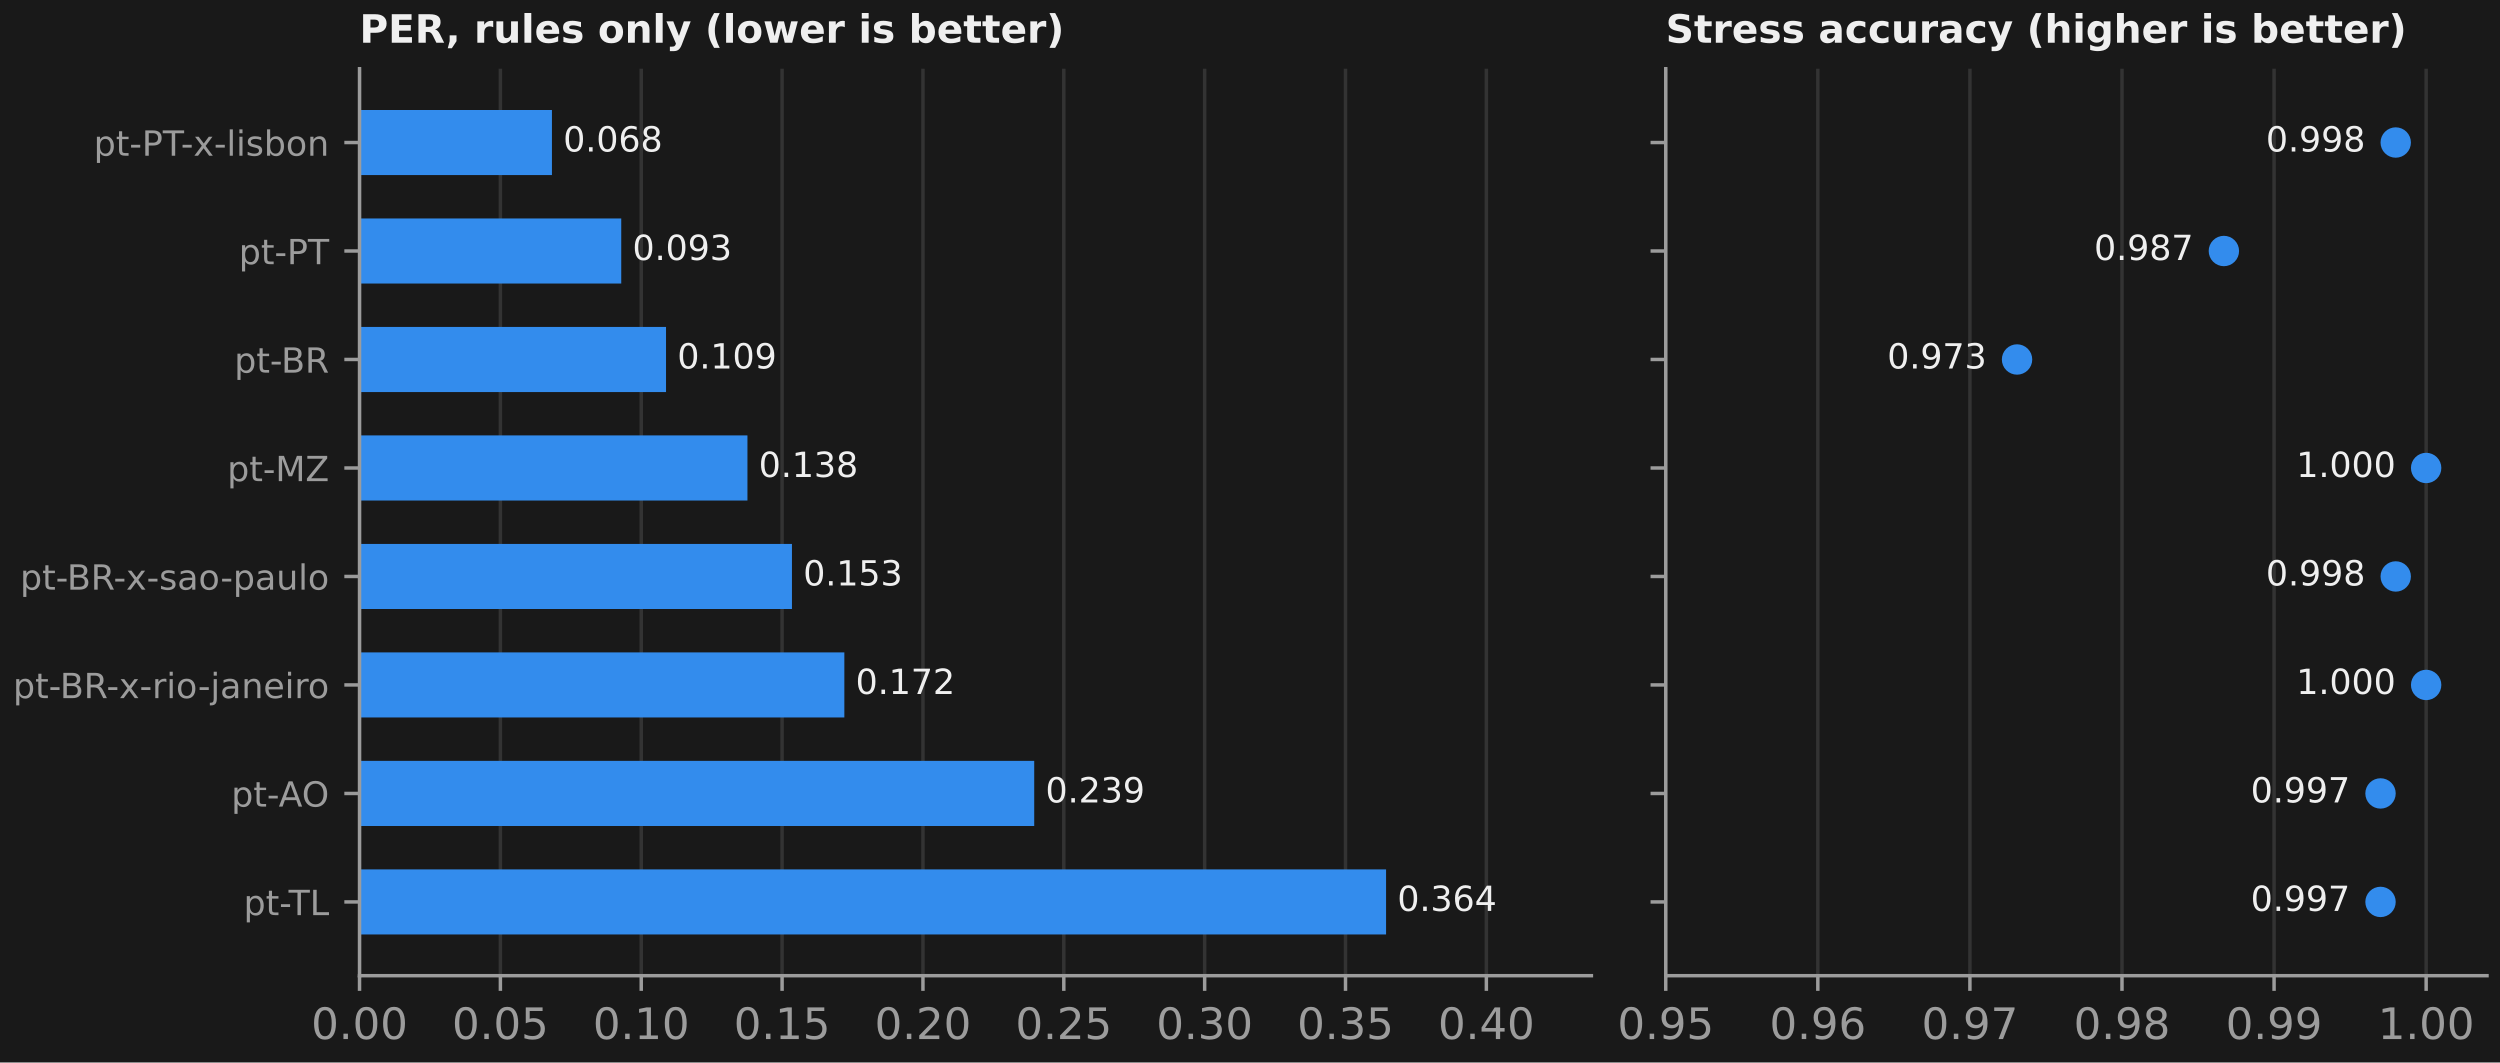
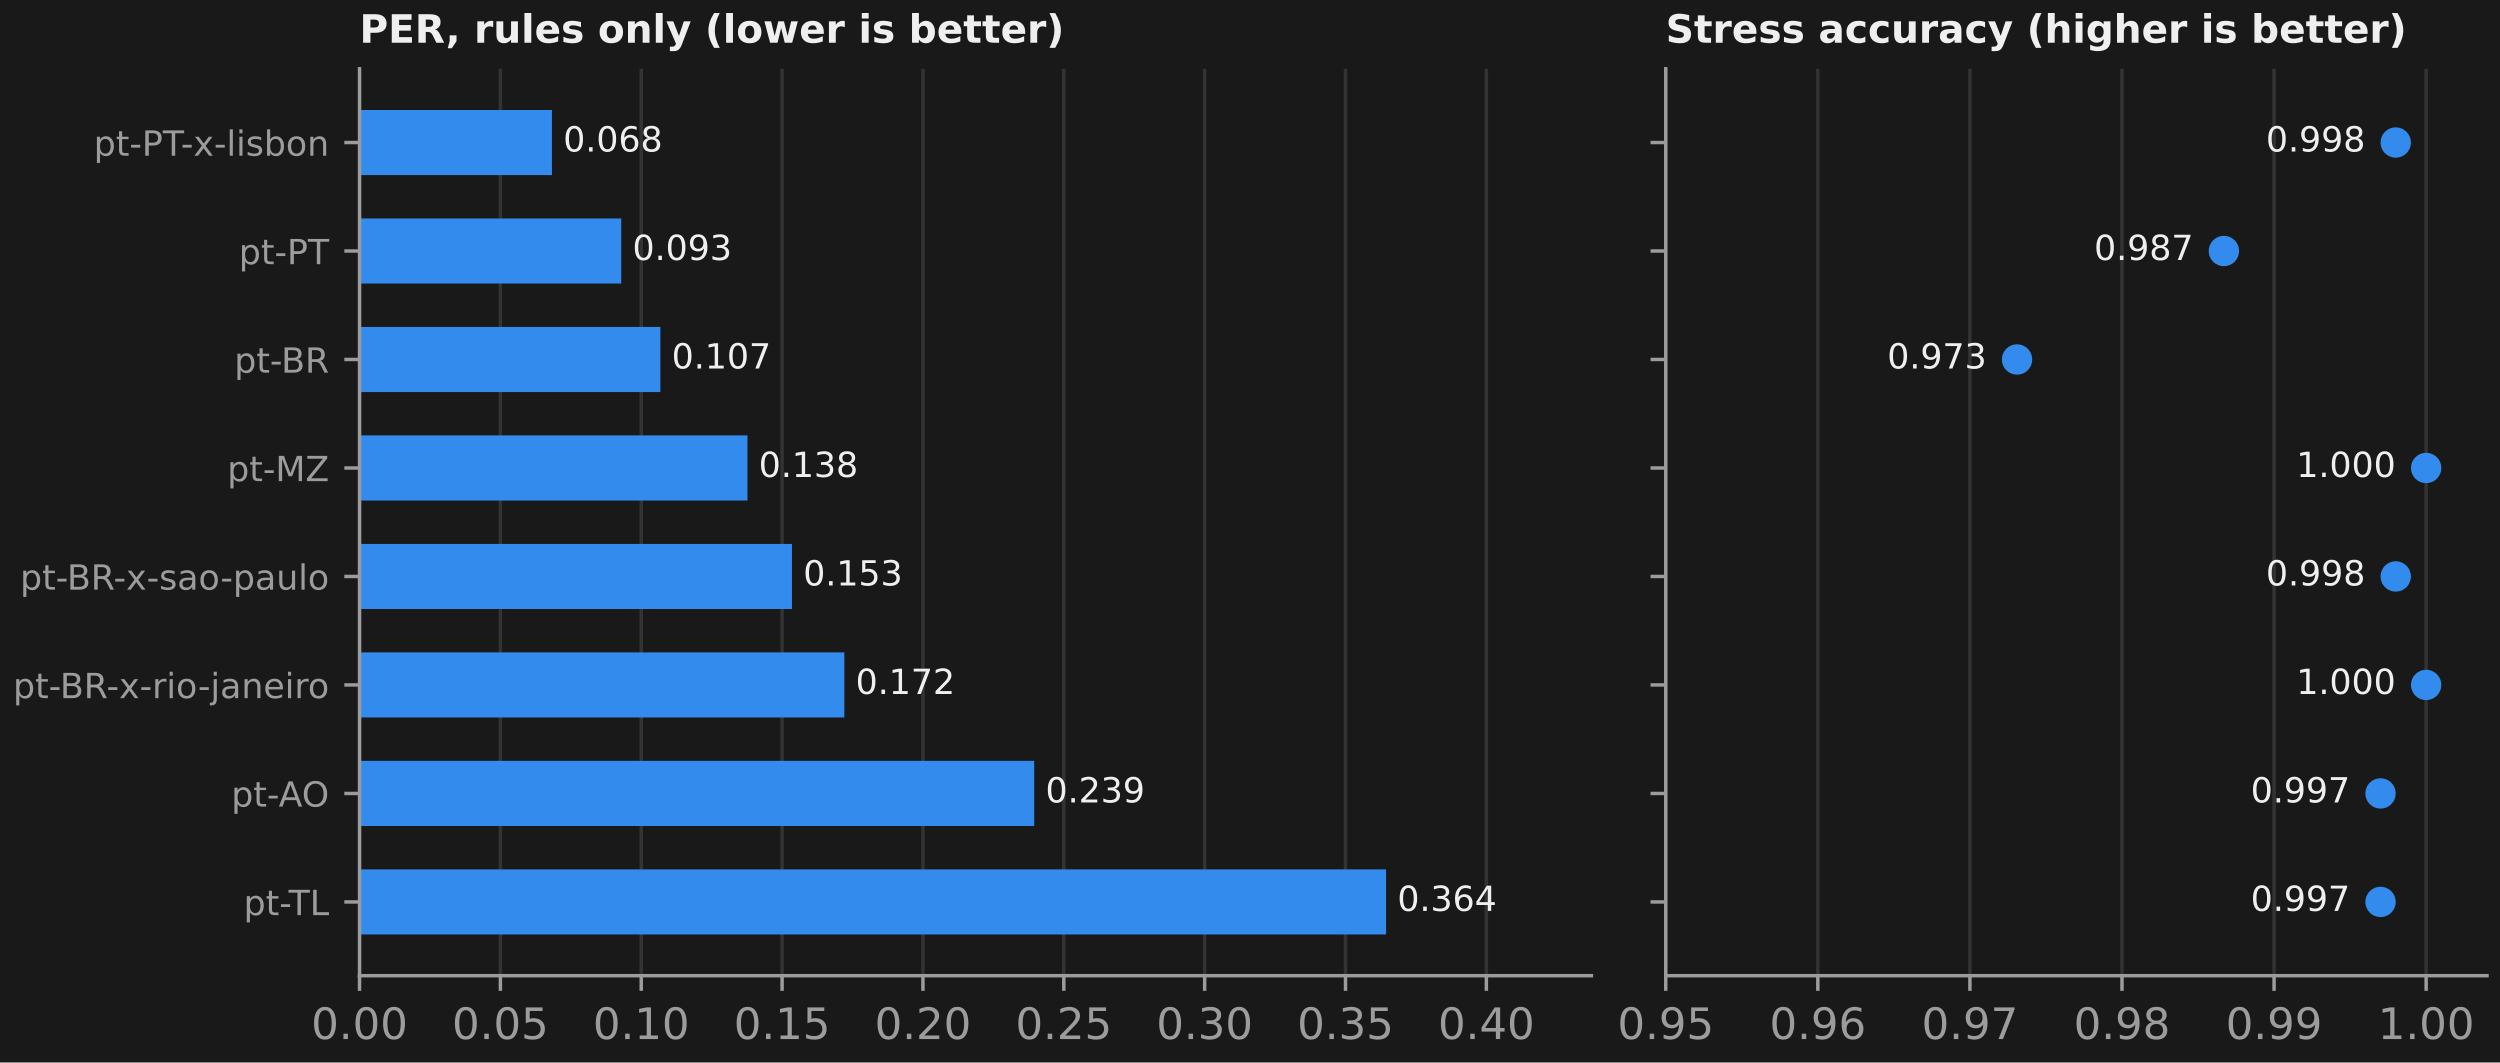
<svg xmlns="http://www.w3.org/2000/svg" xmlns:xlink="http://www.w3.org/1999/xlink" width="576pt" height="244.8pt" viewBox="0 0 576 244.8" version="1.1">
  <defs>
    <style type="text/css">*{stroke-linejoin: round; stroke-linecap: butt}</style>
  </defs>
  <g id="figure_1">
    <g id="patch_1">
      <path d="M 0 244.8  L 576 244.8  L 576 0  L 0 0  z " style="fill: #191919" />
    </g>
    <g id="axes_1">
      <g id="patch_2">
        <path d="M 82.836 224.8  L 366.654 224.8  L 366.654 15.839  L 82.836 15.839  z " style="fill: #191919" />
      </g>
      <g id="matplotlib.axis_1">
        <g id="xtick_1">
          <g id="line2d_1">
            <path d="M 82.836 224.8  L 82.836 15.839  " clip-path="url(#pa067309604)" style="fill: none; stroke: #333333; stroke-width: 0.8; stroke-linecap: square" />
          </g>
          <g id="line2d_2">
            <defs>
              <path id="mc3cc2e16f8" d="M 0 0  L 0 3.5  " style="stroke: #9c9c9c; stroke-width: 0.8" />
            </defs>
            <g>
              <use xlink:href="#mc3cc2e16f8" x="82.836" y="224.8" style="fill: #9c9c9c; stroke: #9c9c9c; stroke-width: 0.8" />
            </g>
          </g>
          <g id="text_1">
            <text style="font-size: 10px; font-family: 'DejaVu Sans', 'Bitstream Vera Sans', 'Computer Modern Sans Serif', 'Lucida Grande', 'Verdana', 'Geneva', 'Lucid', 'Arial', 'Helvetica', 'Avant Garde', sans-serif; text-anchor: middle; fill: #9c9c9c" x="82.836" y="239.397" transform="rotate(-0 82.83649 239.3974)">0.00</text>
          </g>
        </g>
        <g id="xtick_2">
          <g id="line2d_3">
            <path d="M 115.289 224.8  L 115.289 15.839  " clip-path="url(#pa067309604)" style="fill: none; stroke: #333333; stroke-width: 0.8; stroke-linecap: square" />
          </g>
          <g id="line2d_4">
            <g>
              <use xlink:href="#mc3cc2e16f8" x="115.289" y="224.8" style="fill: #9c9c9c; stroke: #9c9c9c; stroke-width: 0.8" />
            </g>
          </g>
          <g id="text_2">
            <text style="font-size: 10px; font-family: 'DejaVu Sans', 'Bitstream Vera Sans', 'Computer Modern Sans Serif', 'Lucida Grande', 'Verdana', 'Geneva', 'Lucid', 'Arial', 'Helvetica', 'Avant Garde', sans-serif; text-anchor: middle; fill: #9c9c9c" x="115.289" y="239.397" transform="rotate(-0 115.2892 239.3974)">0.05</text>
          </g>
        </g>
        <g id="xtick_3">
          <g id="line2d_5">
            <path d="M 147.742 224.8  L 147.742 15.839  " clip-path="url(#pa067309604)" style="fill: none; stroke: #333333; stroke-width: 0.8; stroke-linecap: square" />
          </g>
          <g id="line2d_6">
            <g>
              <use xlink:href="#mc3cc2e16f8" x="147.742" y="224.8" style="fill: #9c9c9c; stroke: #9c9c9c; stroke-width: 0.8" />
            </g>
          </g>
          <g id="text_3">
            <text style="font-size: 10px; font-family: 'DejaVu Sans', 'Bitstream Vera Sans', 'Computer Modern Sans Serif', 'Lucida Grande', 'Verdana', 'Geneva', 'Lucid', 'Arial', 'Helvetica', 'Avant Garde', sans-serif; text-anchor: middle; fill: #9c9c9c" x="147.742" y="239.397" transform="rotate(-0 147.7418 239.3974)">0.10</text>
          </g>
        </g>
        <g id="xtick_4">
          <g id="line2d_7">
            <path d="M 180.194 224.8  L 180.194 15.839  " clip-path="url(#pa067309604)" style="fill: none; stroke: #333333; stroke-width: 0.8; stroke-linecap: square" />
          </g>
          <g id="line2d_8">
            <g>
              <use xlink:href="#mc3cc2e16f8" x="180.194" y="224.8" style="fill: #9c9c9c; stroke: #9c9c9c; stroke-width: 0.8" />
            </g>
          </g>
          <g id="text_4">
            <text style="font-size: 10px; font-family: 'DejaVu Sans', 'Bitstream Vera Sans', 'Computer Modern Sans Serif', 'Lucida Grande', 'Verdana', 'Geneva', 'Lucid', 'Arial', 'Helvetica', 'Avant Garde', sans-serif; text-anchor: middle; fill: #9c9c9c" x="180.194" y="239.397" transform="rotate(-0 180.1945 239.3974)">0.15</text>
          </g>
        </g>
        <g id="xtick_5">
          <g id="line2d_9">
            <path d="M 212.647 224.8  L 212.647 15.839  " clip-path="url(#pa067309604)" style="fill: none; stroke: #333333; stroke-width: 0.8; stroke-linecap: square" />
          </g>
          <g id="line2d_10">
            <g>
              <use xlink:href="#mc3cc2e16f8" x="212.647" y="224.8" style="fill: #9c9c9c; stroke: #9c9c9c; stroke-width: 0.8" />
            </g>
          </g>
          <g id="text_5">
            <text style="font-size: 10px; font-family: 'DejaVu Sans', 'Bitstream Vera Sans', 'Computer Modern Sans Serif', 'Lucida Grande', 'Verdana', 'Geneva', 'Lucid', 'Arial', 'Helvetica', 'Avant Garde', sans-serif; text-anchor: middle; fill: #9c9c9c" x="212.647" y="239.397" transform="rotate(-0 212.6471 239.3974)">0.20</text>
          </g>
        </g>
        <g id="xtick_6">
          <g id="line2d_11">
            <path d="M 245.1 224.8  L 245.1 15.839  " clip-path="url(#pa067309604)" style="fill: none; stroke: #333333; stroke-width: 0.8; stroke-linecap: square" />
          </g>
          <g id="line2d_12">
            <g>
              <use xlink:href="#mc3cc2e16f8" x="245.1" y="224.8" style="fill: #9c9c9c; stroke: #9c9c9c; stroke-width: 0.8" />
            </g>
          </g>
          <g id="text_6">
            <text style="font-size: 10px; font-family: 'DejaVu Sans', 'Bitstream Vera Sans', 'Computer Modern Sans Serif', 'Lucida Grande', 'Verdana', 'Geneva', 'Lucid', 'Arial', 'Helvetica', 'Avant Garde', sans-serif; text-anchor: middle; fill: #9c9c9c" x="245.1" y="239.397" transform="rotate(-0 245.0998 239.3974)">0.25</text>
          </g>
        </g>
        <g id="xtick_7">
          <g id="line2d_13">
            <path d="M 277.552 224.8  L 277.552 15.839  " clip-path="url(#pa067309604)" style="fill: none; stroke: #333333; stroke-width: 0.8; stroke-linecap: square" />
          </g>
          <g id="line2d_14">
            <g>
              <use xlink:href="#mc3cc2e16f8" x="277.552" y="224.8" style="fill: #9c9c9c; stroke: #9c9c9c; stroke-width: 0.8" />
            </g>
          </g>
          <g id="text_7">
            <text style="font-size: 10px; font-family: 'DejaVu Sans', 'Bitstream Vera Sans', 'Computer Modern Sans Serif', 'Lucida Grande', 'Verdana', 'Geneva', 'Lucid', 'Arial', 'Helvetica', 'Avant Garde', sans-serif; text-anchor: middle; fill: #9c9c9c" x="277.552" y="239.397" transform="rotate(-0 277.5525 239.3974)">0.30</text>
          </g>
        </g>
        <g id="xtick_8">
          <g id="line2d_15">
            <path d="M 310.005 224.8  L 310.005 15.839  " clip-path="url(#pa067309604)" style="fill: none; stroke: #333333; stroke-width: 0.8; stroke-linecap: square" />
          </g>
          <g id="line2d_16">
            <g>
              <use xlink:href="#mc3cc2e16f8" x="310.005" y="224.8" style="fill: #9c9c9c; stroke: #9c9c9c; stroke-width: 0.8" />
            </g>
          </g>
          <g id="text_8">
            <text style="font-size: 10px; font-family: 'DejaVu Sans', 'Bitstream Vera Sans', 'Computer Modern Sans Serif', 'Lucida Grande', 'Verdana', 'Geneva', 'Lucid', 'Arial', 'Helvetica', 'Avant Garde', sans-serif; text-anchor: middle; fill: #9c9c9c" x="310.005" y="239.397" transform="rotate(-0 310.0051 239.3974)">0.35</text>
          </g>
        </g>
        <g id="xtick_9">
          <g id="line2d_17">
            <path d="M 342.458 224.8  L 342.458 15.839  " clip-path="url(#pa067309604)" style="fill: none; stroke: #333333; stroke-width: 0.8; stroke-linecap: square" />
          </g>
          <g id="line2d_18">
            <g>
              <use xlink:href="#mc3cc2e16f8" x="342.458" y="224.8" style="fill: #9c9c9c; stroke: #9c9c9c; stroke-width: 0.8" />
            </g>
          </g>
          <g id="text_9">
            <text style="font-size: 10px; font-family: 'DejaVu Sans', 'Bitstream Vera Sans', 'Computer Modern Sans Serif', 'Lucida Grande', 'Verdana', 'Geneva', 'Lucid', 'Arial', 'Helvetica', 'Avant Garde', sans-serif; text-anchor: middle; fill: #9c9c9c" x="342.458" y="239.397" transform="rotate(-0 342.4578 239.3974)">0.40</text>
          </g>
        </g>
      </g>
      <g id="matplotlib.axis_2">
        <g id="ytick_1">
          <g id="line2d_19">
            <defs>
              <path id="m61c7a5ba7b" d="M 0 0  L -3.5 0  " style="stroke: #9c9c9c; stroke-width: 0.8" />
            </defs>
            <g>
              <use xlink:href="#m61c7a5ba7b" x="82.836" y="32.836" style="fill: #9c9c9c; stroke: #9c9c9c; stroke-width: 0.8" />
            </g>
          </g>
          <g id="text_10">
            <text style="font-size: 8px; font-family: 'DejaVu Sans', 'Bitstream Vera Sans', 'Computer Modern Sans Serif', 'Lucida Grande', 'Verdana', 'Geneva', 'Lucid', 'Arial', 'Helvetica', 'Avant Garde', sans-serif; text-anchor: end; fill: #9c9c9c" x="75.836" y="35.875" transform="rotate(-0 75.83649 35.87503)">pt-PT-x-lisbon</text>
          </g>
        </g>
        <g id="ytick_2">
          <g id="line2d_20">
            <g>
              <use xlink:href="#m61c7a5ba7b" x="82.836" y="57.831" style="fill: #9c9c9c; stroke: #9c9c9c; stroke-width: 0.8" />
            </g>
          </g>
          <g id="text_11">
            <text style="font-size: 8px; font-family: 'DejaVu Sans', 'Bitstream Vera Sans', 'Computer Modern Sans Serif', 'Lucida Grande', 'Verdana', 'Geneva', 'Lucid', 'Arial', 'Helvetica', 'Avant Garde', sans-serif; text-anchor: end; fill: #9c9c9c" x="75.836" y="60.87" transform="rotate(-0 75.83649 60.87004)">pt-PT</text>
          </g>
        </g>
        <g id="ytick_3">
          <g id="line2d_21">
            <g>
              <use xlink:href="#m61c7a5ba7b" x="82.836" y="82.826" style="fill: #9c9c9c; stroke: #9c9c9c; stroke-width: 0.8" />
            </g>
          </g>
          <g id="text_12">
            <text style="font-size: 8px; font-family: 'DejaVu Sans', 'Bitstream Vera Sans', 'Computer Modern Sans Serif', 'Lucida Grande', 'Verdana', 'Geneva', 'Lucid', 'Arial', 'Helvetica', 'Avant Garde', sans-serif; text-anchor: end; fill: #9c9c9c" x="75.836" y="85.865" transform="rotate(-0 75.83649 85.86537)">pt-BR</text>
          </g>
        </g>
        <g id="ytick_4">
          <g id="line2d_22">
            <g>
              <use xlink:href="#m61c7a5ba7b" x="82.836" y="107.822" style="fill: #9c9c9c; stroke: #9c9c9c; stroke-width: 0.8" />
            </g>
          </g>
          <g id="text_13">
            <text style="font-size: 8px; font-family: 'DejaVu Sans', 'Bitstream Vera Sans', 'Computer Modern Sans Serif', 'Lucida Grande', 'Verdana', 'Geneva', 'Lucid', 'Arial', 'Helvetica', 'Avant Garde', sans-serif; text-anchor: end; fill: #9c9c9c" x="75.836" y="110.861" transform="rotate(-0 75.83649 110.8607)">pt-MZ</text>
          </g>
        </g>
        <g id="ytick_5">
          <g id="line2d_23">
            <g>
              <use xlink:href="#m61c7a5ba7b" x="82.836" y="132.817" style="fill: #9c9c9c; stroke: #9c9c9c; stroke-width: 0.8" />
            </g>
          </g>
          <g id="text_14">
            <text style="font-size: 8px; font-family: 'DejaVu Sans', 'Bitstream Vera Sans', 'Computer Modern Sans Serif', 'Lucida Grande', 'Verdana', 'Geneva', 'Lucid', 'Arial', 'Helvetica', 'Avant Garde', sans-serif; text-anchor: end; fill: #9c9c9c" x="75.836" y="135.856" transform="rotate(-0 75.83649 135.8563)">pt-BR-x-sao-paulo</text>
          </g>
        </g>
        <g id="ytick_6">
          <g id="line2d_24">
            <g>
              <use xlink:href="#m61c7a5ba7b" x="82.836" y="157.812" style="fill: #9c9c9c; stroke: #9c9c9c; stroke-width: 0.8" />
            </g>
          </g>
          <g id="text_15">
            <text style="font-size: 8px; font-family: 'DejaVu Sans', 'Bitstream Vera Sans', 'Computer Modern Sans Serif', 'Lucida Grande', 'Verdana', 'Geneva', 'Lucid', 'Arial', 'Helvetica', 'Avant Garde', sans-serif; text-anchor: end; fill: #9c9c9c" x="75.836" y="160.852" transform="rotate(-0 75.83649 160.8517)">pt-BR-x-rio-janeiro</text>
          </g>
        </g>
        <g id="ytick_7">
          <g id="line2d_25">
            <g>
              <use xlink:href="#m61c7a5ba7b" x="82.836" y="182.808" style="fill: #9c9c9c; stroke: #9c9c9c; stroke-width: 0.8" />
            </g>
          </g>
          <g id="text_16">
            <text style="font-size: 8px; font-family: 'DejaVu Sans', 'Bitstream Vera Sans', 'Computer Modern Sans Serif', 'Lucida Grande', 'Verdana', 'Geneva', 'Lucid', 'Arial', 'Helvetica', 'Avant Garde', sans-serif; text-anchor: end; fill: #9c9c9c" x="75.836" y="185.847" transform="rotate(-0 75.83649 185.8467)">pt-AO</text>
          </g>
        </g>
        <g id="ytick_8">
          <g id="line2d_26">
            <g>
              <use xlink:href="#m61c7a5ba7b" x="82.836" y="207.803" style="fill: #9c9c9c; stroke: #9c9c9c; stroke-width: 0.8" />
            </g>
          </g>
          <g id="text_17">
            <text style="font-size: 8px; font-family: 'DejaVu Sans', 'Bitstream Vera Sans', 'Computer Modern Sans Serif', 'Lucida Grande', 'Verdana', 'Geneva', 'Lucid', 'Arial', 'Helvetica', 'Avant Garde', sans-serif; text-anchor: end; fill: #9c9c9c" x="75.836" y="210.842" transform="rotate(-0 75.83649 210.842)">pt-TL</text>
          </g>
        </g>
      </g>
      <g id="patch_3">
        <path d="M 82.836 25.337  L 127.167 25.337  L 127.167 40.334  L 82.836 40.334  z " clip-path="url(#pa067309604)" style="fill: #338ced" />
      </g>
      <g id="patch_4">
        <path d="M 82.836 50.332  L 143.134 50.332  L 143.134 65.33  L 82.836 65.33  z " clip-path="url(#pa067309604)" style="fill: #338ced" />
      </g>
      <g id="patch_5">
-         <path d="M 82.836 75.328  L 153.453 75.328  L 153.453 90.325  L 82.836 90.325  z " clip-path="url(#pa067309604)" style="fill: #338ced" />
+         <path d="M 82.836 75.328  L 152.155 75.328  L 152.155 90.325  L 82.836 90.325  z " clip-path="url(#pa067309604)" style="fill: #338ced" />
      </g>
      <g id="patch_6">
        <path d="M 82.836 100.323  L 172.211 100.323  L 172.211 115.32  L 82.836 115.32  z " clip-path="url(#pa067309604)" style="fill: #338ced" />
      </g>
      <g id="patch_7">
        <path d="M 82.836 125.318  L 182.466 125.318  L 182.466 140.316  L 82.836 140.316  z " clip-path="url(#pa067309604)" style="fill: #338ced" />
      </g>
      <g id="patch_8">
        <path d="M 82.836 150.314  L 194.539 150.314  L 194.539 165.311  L 82.836 165.311  z " clip-path="url(#pa067309604)" style="fill: #338ced" />
      </g>
      <g id="patch_9">
        <path d="M 82.836 175.309  L 238.285 175.309  L 238.285 190.306  L 82.836 190.306  z " clip-path="url(#pa067309604)" style="fill: #338ced" />
      </g>
      <g id="patch_10">
        <path d="M 82.836 200.304  L 319.351 200.304  L 319.351 215.302  L 82.836 215.302  z " clip-path="url(#pa067309604)" style="fill: #338ced" />
      </g>
      <g id="patch_11">
        <path d="M 82.836 224.8  L 82.836 15.839  " style="fill: none; stroke: #9c9c9c; stroke-width: 0.8; stroke-linejoin: miter; stroke-linecap: square" />
      </g>
      <g id="patch_12">
        <path d="M 82.836 224.8  L 366.654 224.8  " style="fill: none; stroke: #9c9c9c; stroke-width: 0.8; stroke-linejoin: miter; stroke-linecap: square" />
      </g>
      <g id="text_18">
        <text style="font-size: 8px; font-family: 'DejaVu Sans', 'Bitstream Vera Sans', 'Computer Modern Sans Serif', 'Lucida Grande', 'Verdana', 'Geneva', 'Lucid', 'Arial', 'Helvetica', 'Avant Garde', sans-serif; text-anchor: start; fill: #efefef" x="129.763" y="34.914" transform="rotate(-0 129.763 34.91378)">0.068</text>
      </g>
      <g id="text_19">
        <text style="font-size: 8px; font-family: 'DejaVu Sans', 'Bitstream Vera Sans', 'Computer Modern Sans Serif', 'Lucida Grande', 'Verdana', 'Geneva', 'Lucid', 'Arial', 'Helvetica', 'Avant Garde', sans-serif; text-anchor: start; fill: #efefef" x="145.73" y="59.909" transform="rotate(-0 145.7297 59.90911)">0.093</text>
      </g>
      <g id="text_20">
-         <text style="font-size: 8px; font-family: 'DejaVu Sans', 'Bitstream Vera Sans', 'Computer Modern Sans Serif', 'Lucida Grande', 'Verdana', 'Geneva', 'Lucid', 'Arial', 'Helvetica', 'Avant Garde', sans-serif; text-anchor: start; fill: #efefef" x="156.05" y="84.904" transform="rotate(-0 156.0497 84.90443)">0.109</text>
+         <text style="font-size: 8px; font-family: 'DejaVu Sans', 'Bitstream Vera Sans', 'Computer Modern Sans Serif', 'Lucida Grande', 'Verdana', 'Geneva', 'Lucid', 'Arial', 'Helvetica', 'Avant Garde', sans-serif; text-anchor: start; fill: #efefef" x="154.752" y="84.904" transform="rotate(-0 154.7516 84.90443)">0.107</text>
      </g>
      <g id="text_21">
        <text style="font-size: 8px; font-family: 'DejaVu Sans', 'Bitstream Vera Sans', 'Computer Modern Sans Serif', 'Lucida Grande', 'Verdana', 'Geneva', 'Lucid', 'Arial', 'Helvetica', 'Avant Garde', sans-serif; text-anchor: start; fill: #efefef" x="174.807" y="109.9" transform="rotate(-0 174.8073 109.8998)">0.138</text>
      </g>
      <g id="text_22">
        <text style="font-size: 8px; font-family: 'DejaVu Sans', 'Bitstream Vera Sans', 'Computer Modern Sans Serif', 'Lucida Grande', 'Verdana', 'Geneva', 'Lucid', 'Arial', 'Helvetica', 'Avant Garde', sans-serif; text-anchor: start; fill: #efefef" x="185.062" y="134.895" transform="rotate(-0 185.0624 134.8951)">0.153</text>
      </g>
      <g id="text_23">
        <text style="font-size: 8px; font-family: 'DejaVu Sans', 'Bitstream Vera Sans', 'Computer Modern Sans Serif', 'Lucida Grande', 'Verdana', 'Geneva', 'Lucid', 'Arial', 'Helvetica', 'Avant Garde', sans-serif; text-anchor: start; fill: #efefef" x="197.135" y="159.89" transform="rotate(-0 197.1348 159.8904)">0.172</text>
      </g>
      <g id="text_24">
        <text style="font-size: 8px; font-family: 'DejaVu Sans', 'Bitstream Vera Sans', 'Computer Modern Sans Serif', 'Lucida Grande', 'Verdana', 'Geneva', 'Lucid', 'Arial', 'Helvetica', 'Avant Garde', sans-serif; text-anchor: start; fill: #efefef" x="240.881" y="184.886" transform="rotate(-0 240.8809 184.8857)">0.239</text>
      </g>
      <g id="text_25">
        <text style="font-size: 8px; font-family: 'DejaVu Sans', 'Bitstream Vera Sans', 'Computer Modern Sans Serif', 'Lucida Grande', 'Verdana', 'Geneva', 'Lucid', 'Arial', 'Helvetica', 'Avant Garde', sans-serif; text-anchor: start; fill: #efefef" x="321.948" y="209.881" transform="rotate(-0 321.9477 209.8811)">0.364</text>
      </g>
      <g id="text_26">
        <text style="font-weight: 700; font-size: 9px; font-family: 'DejaVu Sans', 'Bitstream Vera Sans', 'Computer Modern Sans Serif', 'Lucida Grande', 'Verdana', 'Geneva', 'Lucid', 'Arial', 'Helvetica', 'Avant Garde', sans-serif; text-anchor: start; fill: #efefef" x="82.836" y="9.839" transform="rotate(-0 82.83649 9.838834)">PER, rules only (lower is better)</text>
      </g>
    </g>
    <g id="axes_2">
      <g id="patch_13">
        <path d="M 383.788 224.8  L 573 224.8  L 573 15.839  L 383.788 15.839  z " style="fill: #191919" />
      </g>
      <g id="matplotlib.axis_3">
        <g id="xtick_10">
          <g id="line2d_27">
            <path d="M 383.788 224.8  L 383.788 15.839  " clip-path="url(#paff09547ee)" style="fill: none; stroke: #333333; stroke-width: 0.8; stroke-linecap: square" />
          </g>
          <g id="line2d_28">
            <g>
              <use xlink:href="#mc3cc2e16f8" x="383.788" y="224.8" style="fill: #9c9c9c; stroke: #9c9c9c; stroke-width: 0.8" />
            </g>
          </g>
          <g id="text_27">
            <text style="font-size: 10px; font-family: 'DejaVu Sans', 'Bitstream Vera Sans', 'Computer Modern Sans Serif', 'Lucida Grande', 'Verdana', 'Geneva', 'Lucid', 'Arial', 'Helvetica', 'Avant Garde', sans-serif; text-anchor: middle; fill: #9c9c9c" x="383.788" y="239.397" transform="rotate(-0 383.7878 239.3974)">0.95</text>
          </g>
        </g>
        <g id="xtick_11">
          <g id="line2d_29">
            <path d="M 418.827 224.8  L 418.827 15.839  " clip-path="url(#paff09547ee)" style="fill: none; stroke: #333333; stroke-width: 0.8; stroke-linecap: square" />
          </g>
          <g id="line2d_30">
            <g>
              <use xlink:href="#mc3cc2e16f8" x="418.827" y="224.8" style="fill: #9c9c9c; stroke: #9c9c9c; stroke-width: 0.8" />
            </g>
          </g>
          <g id="text_28">
            <text style="font-size: 10px; font-family: 'DejaVu Sans', 'Bitstream Vera Sans', 'Computer Modern Sans Serif', 'Lucida Grande', 'Verdana', 'Geneva', 'Lucid', 'Arial', 'Helvetica', 'Avant Garde', sans-serif; text-anchor: middle; fill: #9c9c9c" x="418.827" y="239.397" transform="rotate(-0 418.827 239.3974)">0.96</text>
          </g>
        </g>
        <g id="xtick_12">
          <g id="line2d_31">
            <path d="M 453.866 224.8  L 453.866 15.839  " clip-path="url(#paff09547ee)" style="fill: none; stroke: #333333; stroke-width: 0.8; stroke-linecap: square" />
          </g>
          <g id="line2d_32">
            <g>
              <use xlink:href="#mc3cc2e16f8" x="453.866" y="224.8" style="fill: #9c9c9c; stroke: #9c9c9c; stroke-width: 0.8" />
            </g>
          </g>
          <g id="text_29">
            <text style="font-size: 10px; font-family: 'DejaVu Sans', 'Bitstream Vera Sans', 'Computer Modern Sans Serif', 'Lucida Grande', 'Verdana', 'Geneva', 'Lucid', 'Arial', 'Helvetica', 'Avant Garde', sans-serif; text-anchor: middle; fill: #9c9c9c" x="453.866" y="239.397" transform="rotate(-0 453.8663 239.3974)">0.97</text>
          </g>
        </g>
        <g id="xtick_13">
          <g id="line2d_33">
            <path d="M 488.906 224.8  L 488.906 15.839  " clip-path="url(#paff09547ee)" style="fill: none; stroke: #333333; stroke-width: 0.8; stroke-linecap: square" />
          </g>
          <g id="line2d_34">
            <g>
              <use xlink:href="#mc3cc2e16f8" x="488.906" y="224.8" style="fill: #9c9c9c; stroke: #9c9c9c; stroke-width: 0.8" />
            </g>
          </g>
          <g id="text_30">
            <text style="font-size: 10px; font-family: 'DejaVu Sans', 'Bitstream Vera Sans', 'Computer Modern Sans Serif', 'Lucida Grande', 'Verdana', 'Geneva', 'Lucid', 'Arial', 'Helvetica', 'Avant Garde', sans-serif; text-anchor: middle; fill: #9c9c9c" x="488.906" y="239.397" transform="rotate(-0 488.9055 239.3974)">0.98</text>
          </g>
        </g>
        <g id="xtick_14">
          <g id="line2d_35">
            <path d="M 523.945 224.8  L 523.945 15.839  " clip-path="url(#paff09547ee)" style="fill: none; stroke: #333333; stroke-width: 0.8; stroke-linecap: square" />
          </g>
          <g id="line2d_36">
            <g>
              <use xlink:href="#mc3cc2e16f8" x="523.945" y="224.8" style="fill: #9c9c9c; stroke: #9c9c9c; stroke-width: 0.8" />
            </g>
          </g>
          <g id="text_31">
            <text style="font-size: 10px; font-family: 'DejaVu Sans', 'Bitstream Vera Sans', 'Computer Modern Sans Serif', 'Lucida Grande', 'Verdana', 'Geneva', 'Lucid', 'Arial', 'Helvetica', 'Avant Garde', sans-serif; text-anchor: middle; fill: #9c9c9c" x="523.945" y="239.397" transform="rotate(-0 523.9448 239.3974)">0.99</text>
          </g>
        </g>
        <g id="xtick_15">
          <g id="line2d_37">
            <path d="M 558.984 224.8  L 558.984 15.839  " clip-path="url(#paff09547ee)" style="fill: none; stroke: #333333; stroke-width: 0.8; stroke-linecap: square" />
          </g>
          <g id="line2d_38">
            <g>
              <use xlink:href="#mc3cc2e16f8" x="558.984" y="224.8" style="fill: #9c9c9c; stroke: #9c9c9c; stroke-width: 0.8" />
            </g>
          </g>
          <g id="text_32">
            <text style="font-size: 10px; font-family: 'DejaVu Sans', 'Bitstream Vera Sans', 'Computer Modern Sans Serif', 'Lucida Grande', 'Verdana', 'Geneva', 'Lucid', 'Arial', 'Helvetica', 'Avant Garde', sans-serif; text-anchor: middle; fill: #9c9c9c" x="558.984" y="239.397" transform="rotate(-0 558.9841 239.3974)">1.00</text>
          </g>
        </g>
      </g>
      <g id="matplotlib.axis_4">
        <g id="ytick_9">
          <g id="line2d_39">
            <g>
              <use xlink:href="#m61c7a5ba7b" x="383.788" y="32.836" style="fill: #9c9c9c; stroke: #9c9c9c; stroke-width: 0.8" />
            </g>
          </g>
        </g>
        <g id="ytick_10">
          <g id="line2d_40">
            <g>
              <use xlink:href="#m61c7a5ba7b" x="383.788" y="57.831" style="fill: #9c9c9c; stroke: #9c9c9c; stroke-width: 0.8" />
            </g>
          </g>
        </g>
        <g id="ytick_11">
          <g id="line2d_41">
            <g>
              <use xlink:href="#m61c7a5ba7b" x="383.788" y="82.826" style="fill: #9c9c9c; stroke: #9c9c9c; stroke-width: 0.8" />
            </g>
          </g>
        </g>
        <g id="ytick_12">
          <g id="line2d_42">
            <g>
              <use xlink:href="#m61c7a5ba7b" x="383.788" y="107.822" style="fill: #9c9c9c; stroke: #9c9c9c; stroke-width: 0.8" />
            </g>
          </g>
        </g>
        <g id="ytick_13">
          <g id="line2d_43">
            <g>
              <use xlink:href="#m61c7a5ba7b" x="383.788" y="132.817" style="fill: #9c9c9c; stroke: #9c9c9c; stroke-width: 0.8" />
            </g>
          </g>
        </g>
        <g id="ytick_14">
          <g id="line2d_44">
            <g>
              <use xlink:href="#m61c7a5ba7b" x="383.788" y="157.812" style="fill: #9c9c9c; stroke: #9c9c9c; stroke-width: 0.8" />
            </g>
          </g>
        </g>
        <g id="ytick_15">
          <g id="line2d_45">
            <g>
              <use xlink:href="#m61c7a5ba7b" x="383.788" y="182.808" style="fill: #9c9c9c; stroke: #9c9c9c; stroke-width: 0.8" />
            </g>
          </g>
        </g>
        <g id="ytick_16">
          <g id="line2d_46">
            <g>
              <use xlink:href="#m61c7a5ba7b" x="383.788" y="207.803" style="fill: #9c9c9c; stroke: #9c9c9c; stroke-width: 0.8" />
            </g>
          </g>
        </g>
      </g>
      <g id="patch_14">
        <path d="M 383.788 224.8  L 383.788 15.839  " style="fill: none; stroke: #9c9c9c; stroke-width: 0.8; stroke-linejoin: miter; stroke-linecap: square" />
      </g>
      <g id="patch_15">
        <path d="M 383.788 224.8  L 573 224.8  " style="fill: none; stroke: #9c9c9c; stroke-width: 0.8; stroke-linejoin: miter; stroke-linecap: square" />
      </g>
      <g id="PathCollection_1">
        <defs>
          <path id="mb6ce4388ad" d="M 0 3  C 0.796 3 1.559 2.684 2.121 2.121  C 2.684 1.559 3 0.796 3 0  C 3 -0.796 2.684 -1.559 2.121 -2.121  C 1.559 -2.684 0.796 -3 0 -3  C -0.796 -3 -1.559 -2.684 -2.121 -2.121  C -2.684 -1.559 -3 -0.796 -3 0  C -3 0.796 -2.684 1.559 -2.121 2.121  C -1.559 2.684 -0.796 3 0 3  z " style="stroke: #338ced" />
        </defs>
        <g clip-path="url(#paff09547ee)">
          <use xlink:href="#mb6ce4388ad" x="551.976" y="32.836" style="fill: #338ced; stroke: #338ced" />
          <use xlink:href="#mb6ce4388ad" x="512.382" y="57.831" style="fill: #338ced; stroke: #338ced" />
          <use xlink:href="#mb6ce4388ad" x="464.728" y="82.826" style="fill: #338ced; stroke: #338ced" />
          <use xlink:href="#mb6ce4388ad" x="558.984" y="107.822" style="fill: #338ced; stroke: #338ced" />
          <use xlink:href="#mb6ce4388ad" x="551.976" y="132.817" style="fill: #338ced; stroke: #338ced" />
          <use xlink:href="#mb6ce4388ad" x="558.984" y="157.812" style="fill: #338ced; stroke: #338ced" />
          <use xlink:href="#mb6ce4388ad" x="548.472" y="182.808" style="fill: #338ced; stroke: #338ced" />
          <use xlink:href="#mb6ce4388ad" x="548.472" y="207.803" style="fill: #338ced; stroke: #338ced" />
        </g>
      </g>
      <g id="text_33">
        <text style="font-size: 8px; font-family: 'DejaVu Sans', 'Bitstream Vera Sans', 'Computer Modern Sans Serif', 'Lucida Grande', 'Verdana', 'Geneva', 'Lucid', 'Arial', 'Helvetica', 'Avant Garde', sans-serif; text-anchor: end; fill: #efefef" x="544.968" y="34.914" transform="rotate(-0 544.9684 34.91378)">0.998</text>
      </g>
      <g id="text_34">
        <text style="font-size: 8px; font-family: 'DejaVu Sans', 'Bitstream Vera Sans', 'Computer Modern Sans Serif', 'Lucida Grande', 'Verdana', 'Geneva', 'Lucid', 'Arial', 'Helvetica', 'Avant Garde', sans-serif; text-anchor: end; fill: #efefef" x="505.374" y="59.909" transform="rotate(-0 505.374 59.90911)">0.987</text>
      </g>
      <g id="text_35">
        <text style="font-size: 8px; font-family: 'DejaVu Sans', 'Bitstream Vera Sans', 'Computer Modern Sans Serif', 'Lucida Grande', 'Verdana', 'Geneva', 'Lucid', 'Arial', 'Helvetica', 'Avant Garde', sans-serif; text-anchor: end; fill: #efefef" x="457.721" y="84.904" transform="rotate(-0 457.7206 84.90443)">0.973</text>
      </g>
      <g id="text_36">
        <text style="font-size: 8px; font-family: 'DejaVu Sans', 'Bitstream Vera Sans', 'Computer Modern Sans Serif', 'Lucida Grande', 'Verdana', 'Geneva', 'Lucid', 'Arial', 'Helvetica', 'Avant Garde', sans-serif; text-anchor: end; fill: #efefef" x="551.976" y="109.9" transform="rotate(-0 551.9762 109.8998)">1.000</text>
      </g>
      <g id="text_37">
        <text style="font-size: 8px; font-family: 'DejaVu Sans', 'Bitstream Vera Sans', 'Computer Modern Sans Serif', 'Lucida Grande', 'Verdana', 'Geneva', 'Lucid', 'Arial', 'Helvetica', 'Avant Garde', sans-serif; text-anchor: end; fill: #efefef" x="544.968" y="134.895" transform="rotate(-0 544.9684 134.8951)">0.998</text>
      </g>
      <g id="text_38">
        <text style="font-size: 8px; font-family: 'DejaVu Sans', 'Bitstream Vera Sans', 'Computer Modern Sans Serif', 'Lucida Grande', 'Verdana', 'Geneva', 'Lucid', 'Arial', 'Helvetica', 'Avant Garde', sans-serif; text-anchor: end; fill: #efefef" x="551.976" y="159.89" transform="rotate(-0 551.9762 159.8904)">1.000</text>
      </g>
      <g id="text_39">
        <text style="font-size: 8px; font-family: 'DejaVu Sans', 'Bitstream Vera Sans', 'Computer Modern Sans Serif', 'Lucida Grande', 'Verdana', 'Geneva', 'Lucid', 'Arial', 'Helvetica', 'Avant Garde', sans-serif; text-anchor: end; fill: #efefef" x="541.464" y="184.886" transform="rotate(-0 541.4644 184.8857)">0.997</text>
      </g>
      <g id="text_40">
        <text style="font-size: 8px; font-family: 'DejaVu Sans', 'Bitstream Vera Sans', 'Computer Modern Sans Serif', 'Lucida Grande', 'Verdana', 'Geneva', 'Lucid', 'Arial', 'Helvetica', 'Avant Garde', sans-serif; text-anchor: end; fill: #efefef" x="541.464" y="209.881" transform="rotate(-0 541.4644 209.8811)">0.997</text>
      </g>
      <g id="text_41">
        <text style="font-weight: 700; font-size: 9px; font-family: 'DejaVu Sans', 'Bitstream Vera Sans', 'Computer Modern Sans Serif', 'Lucida Grande', 'Verdana', 'Geneva', 'Lucid', 'Arial', 'Helvetica', 'Avant Garde', sans-serif; text-anchor: start; fill: #efefef" x="383.788" y="9.839" transform="rotate(-0 383.7878 9.838834)">Stress accuracy (higher is better)</text>
      </g>
    </g>
  </g>
  <defs>
    <clipPath id="pa067309604">
      <rect x="82.836" y="15.839" width="283.818" height="208.961" />
    </clipPath>
    <clipPath id="paff09547ee">
      <rect x="383.788" y="15.839" width="189.212" height="208.961" />
    </clipPath>
  </defs>
</svg>
